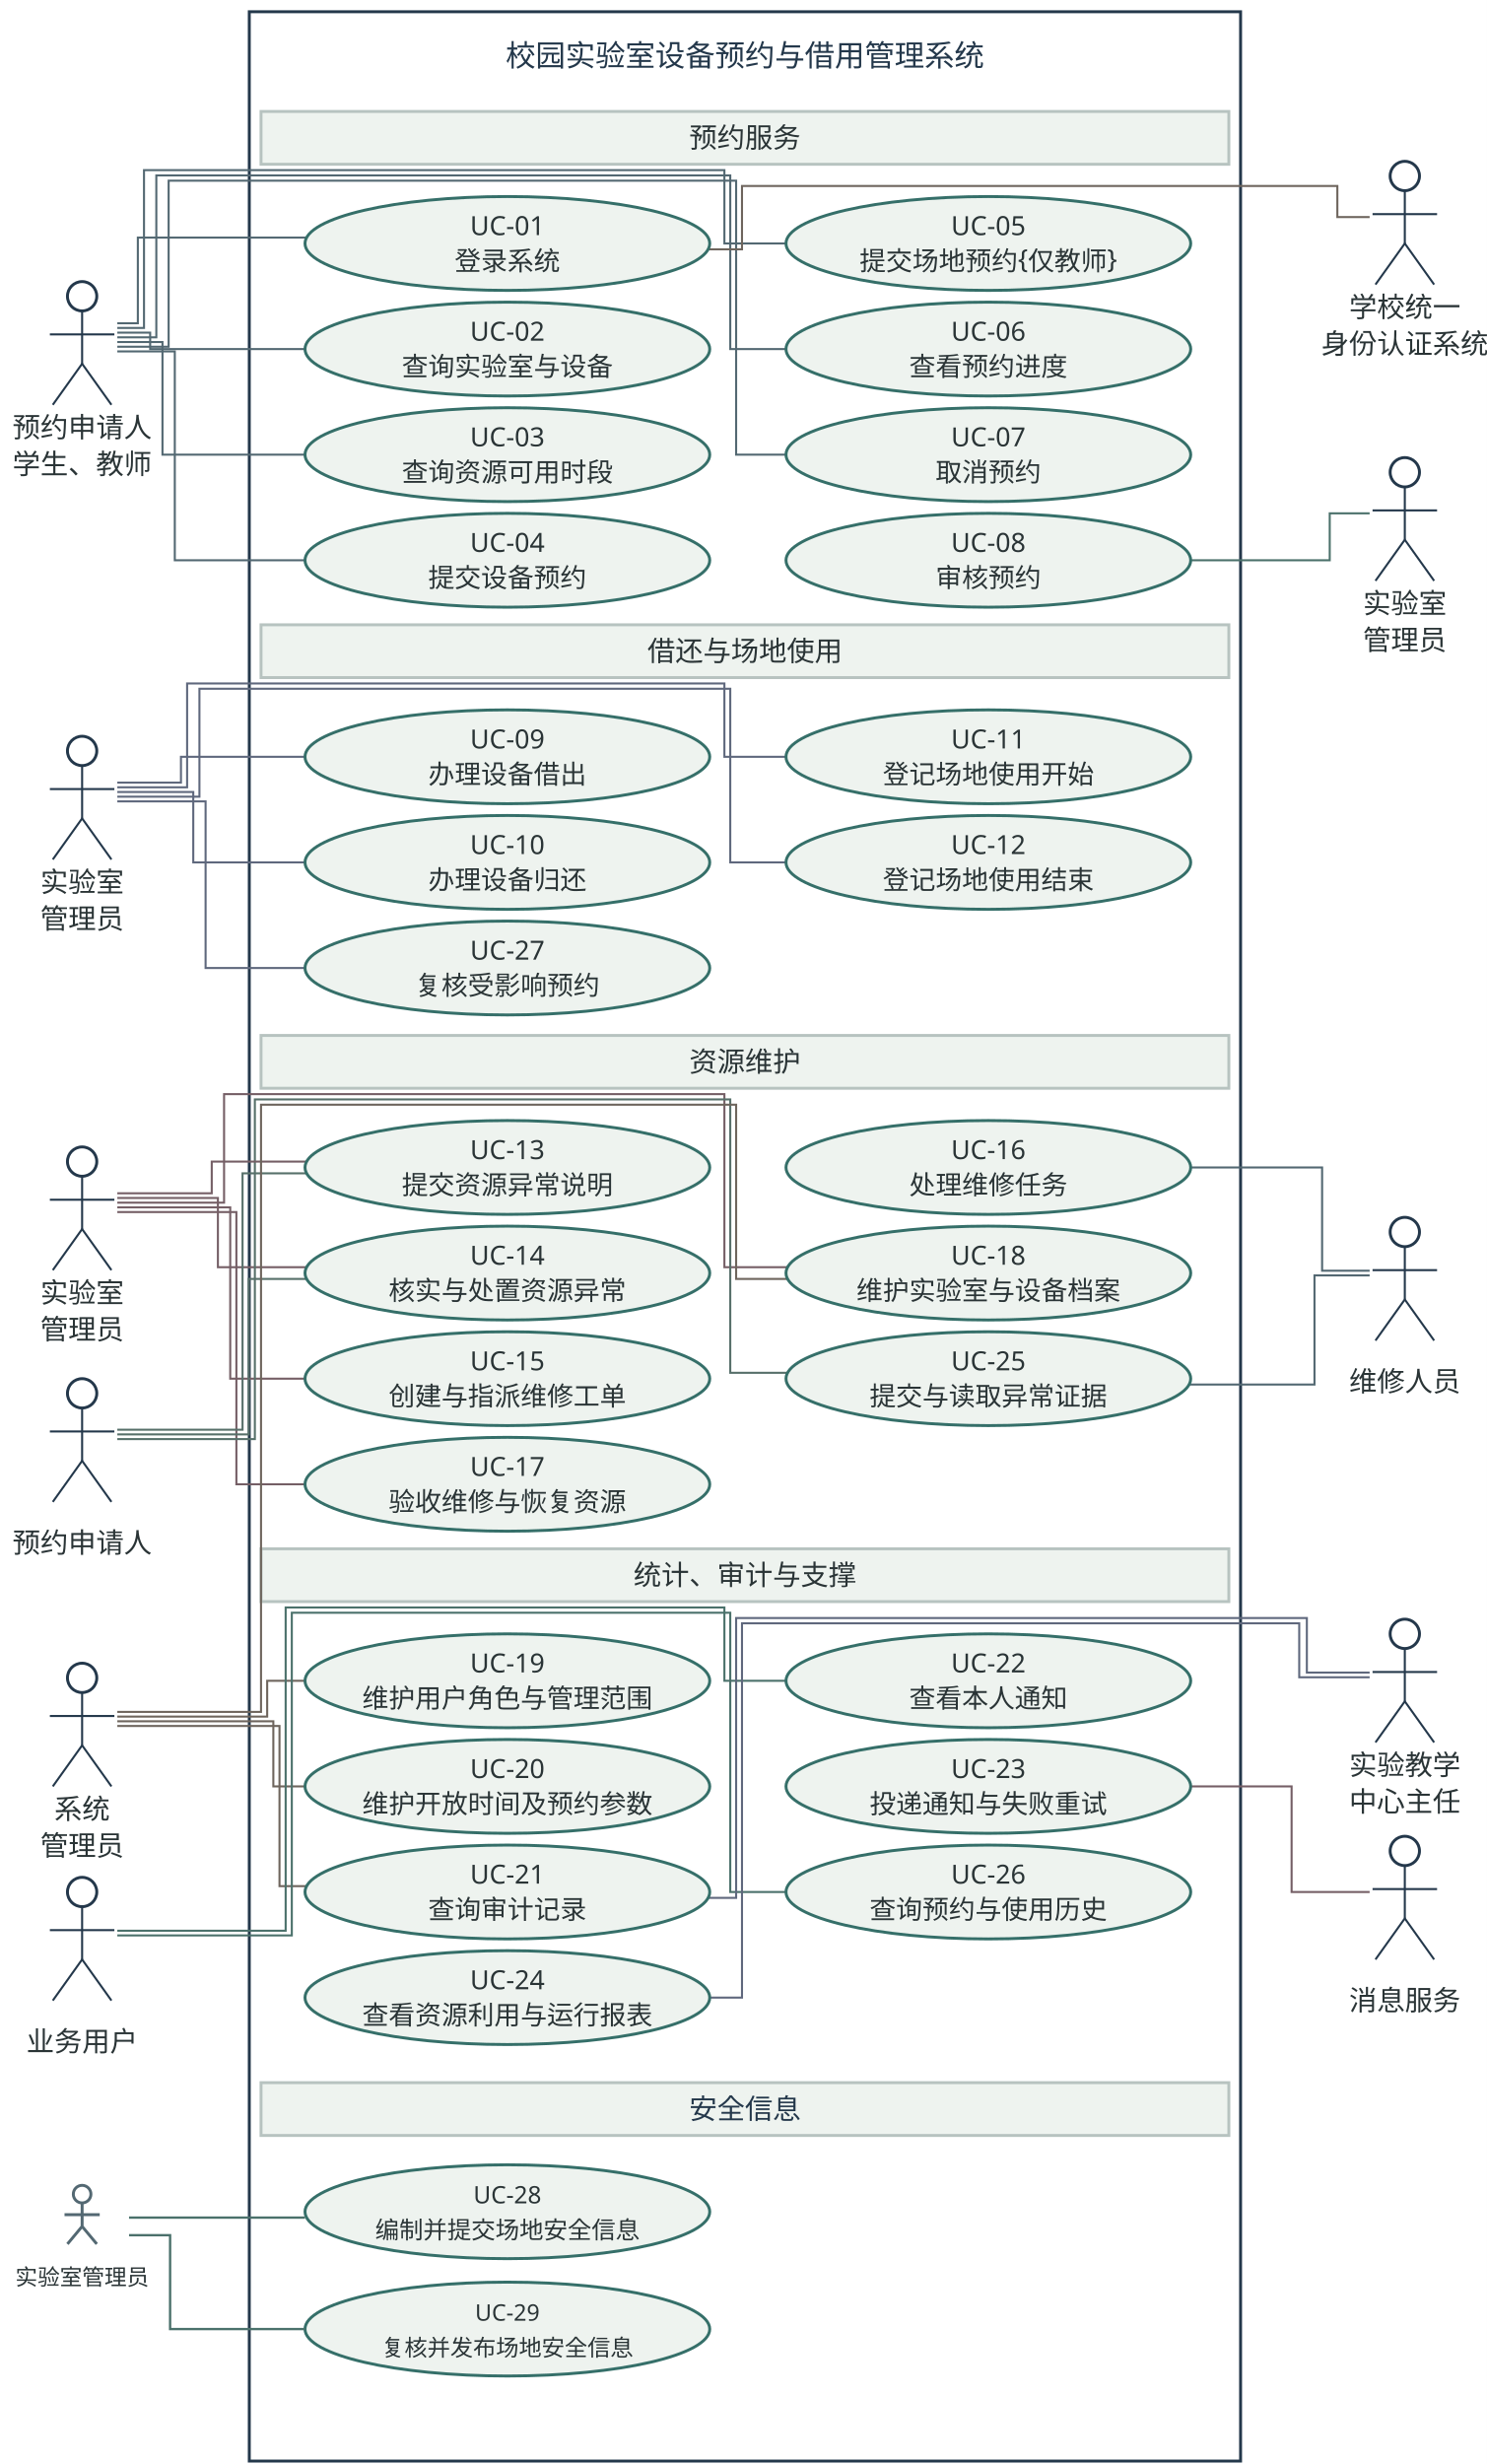
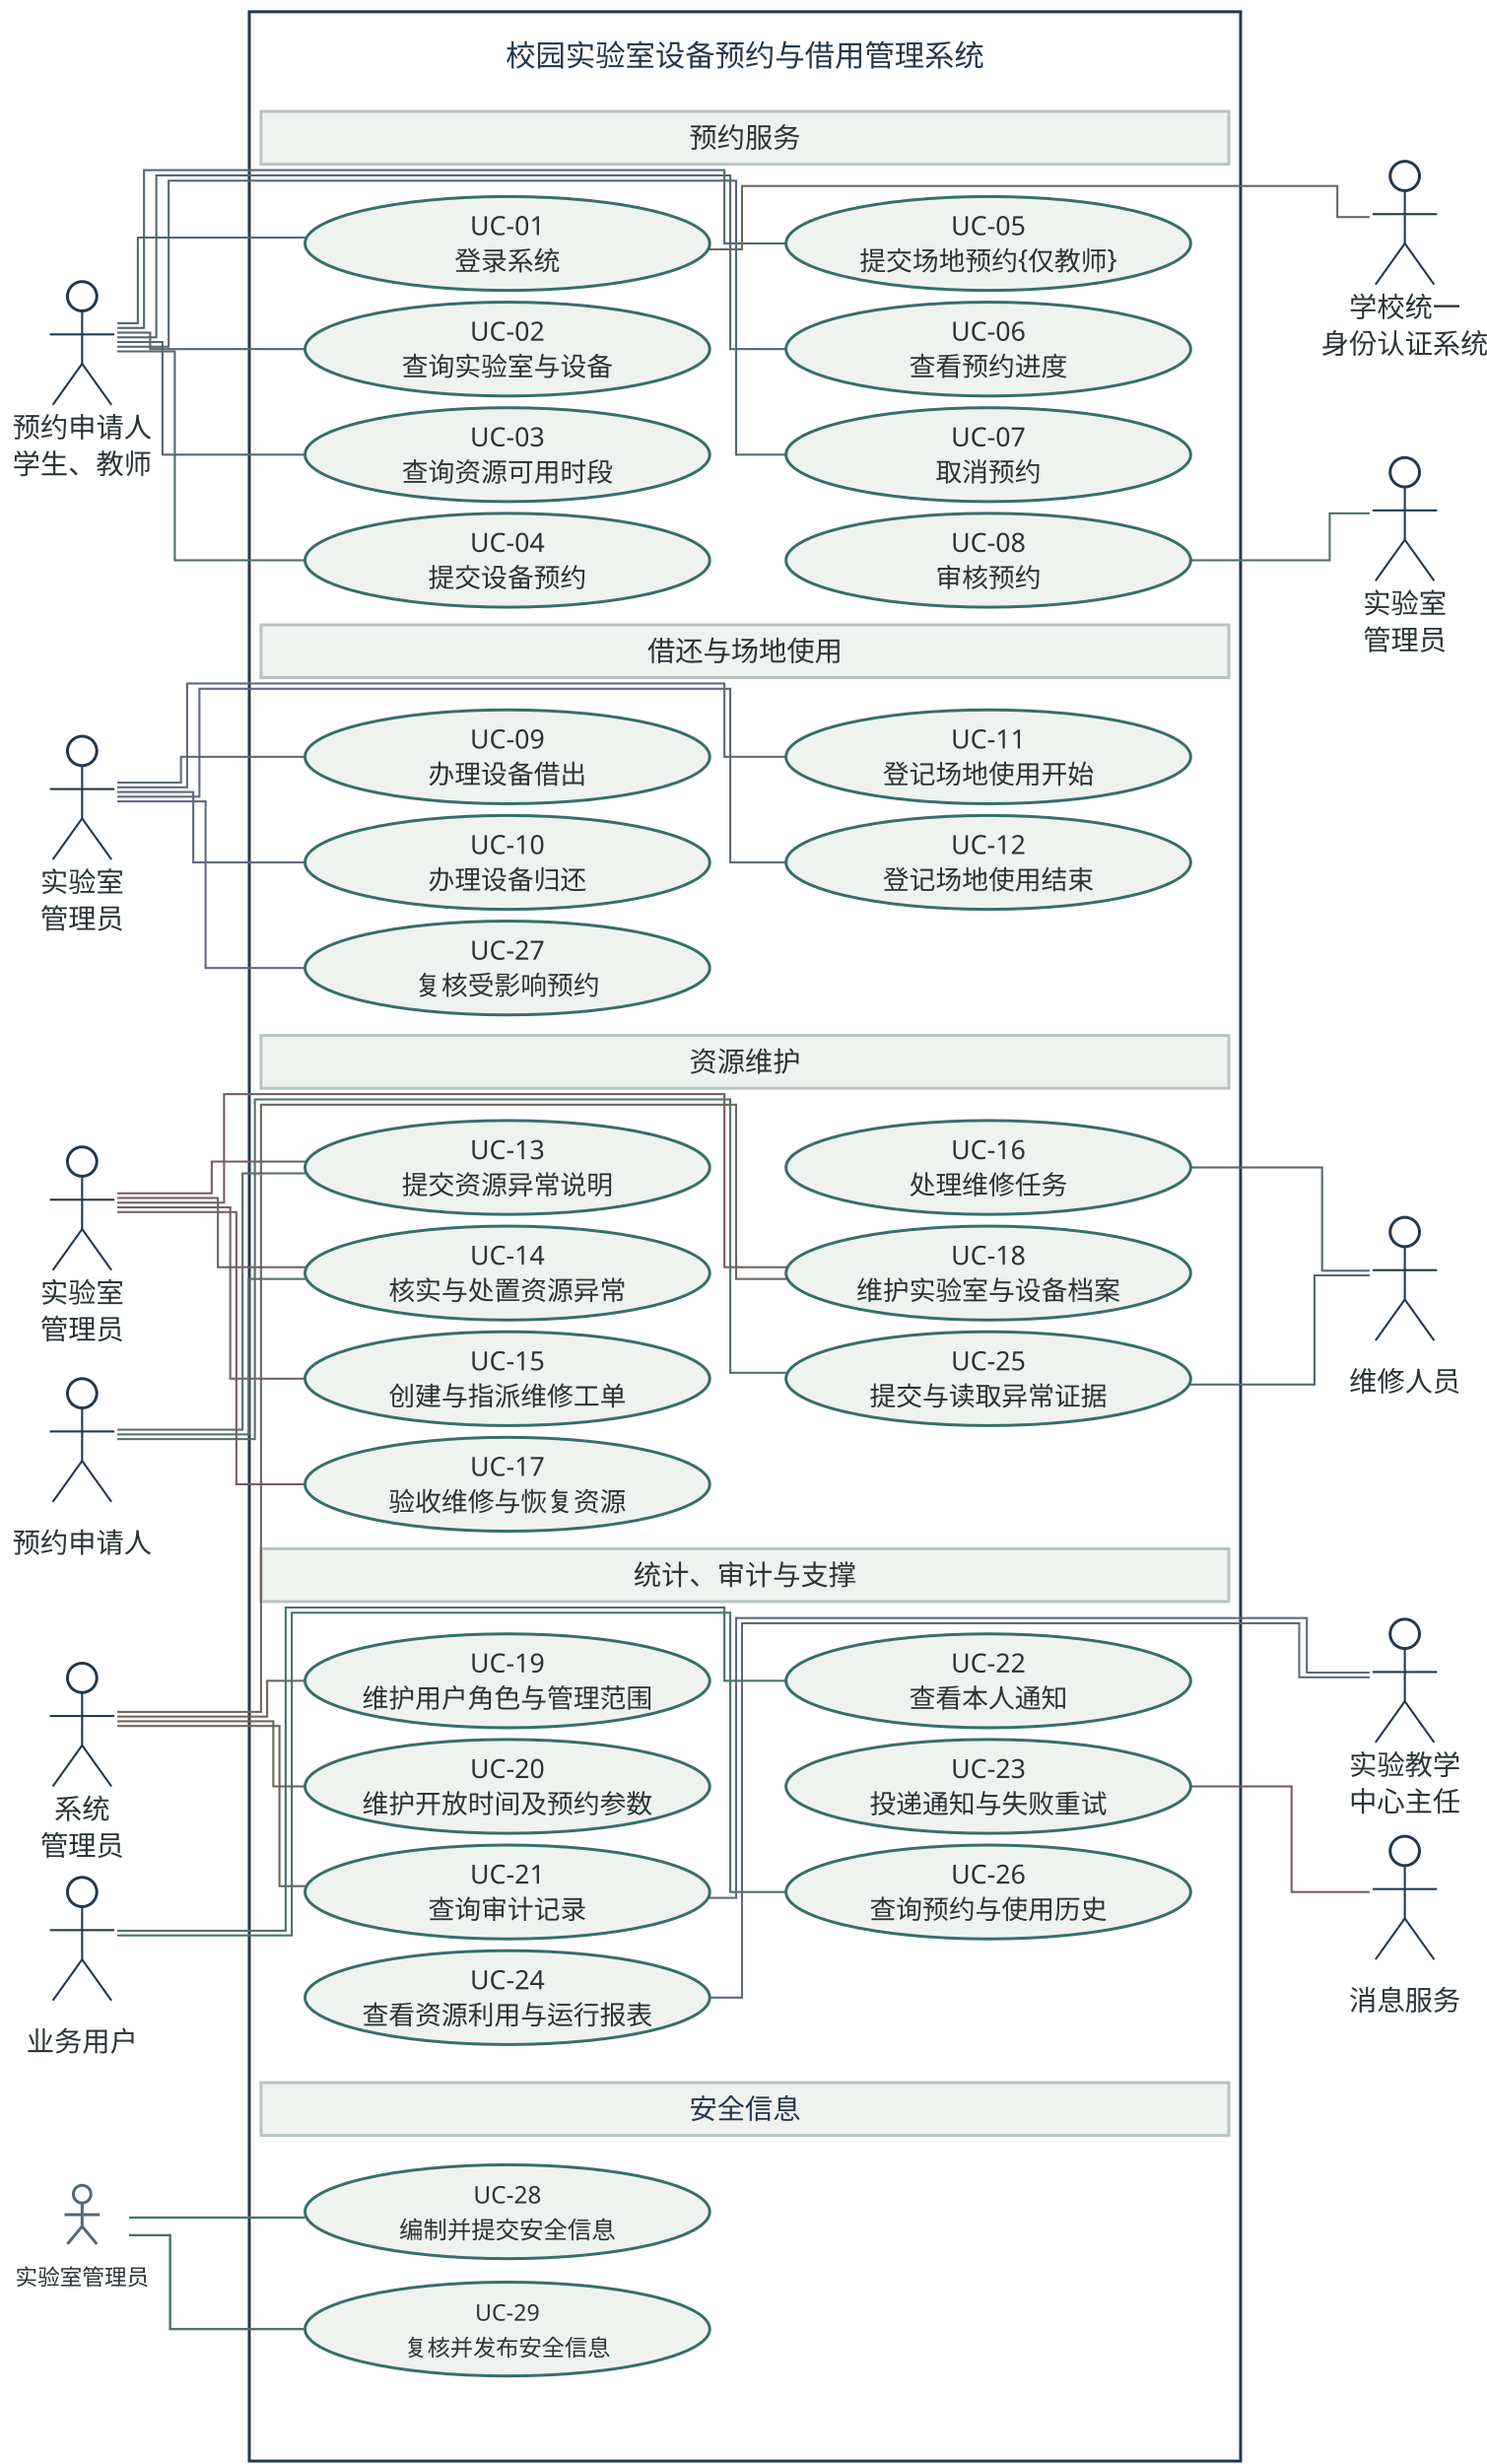
<svg xmlns="http://www.w3.org/2000/svg" width="507" height="840" viewBox="0 0 507 840">
  <rect width="100%" height="100%" fill="white" />
  <rect x="85" y="4" width="338" height="835" fill="none" stroke="#24384b" />
  <rect x="89" y="38" width="330" height="18" fill="#eef3ef" stroke="#b7c3c0" />
  <text x="254.0" y="50.325" text-anchor="middle" font-family="Microsoft YaHei,sans-serif" font-size="9.5" fill="#2a3436">预约服务</text>
  <rect x="89" y="213" width="330" height="18" fill="#eef3ef" stroke="#b7c3c0" />
  <text x="254.0" y="225.325" text-anchor="middle" font-family="Microsoft YaHei,sans-serif" font-size="9.5" fill="#2a3436">借还与场地使用</text>
  <rect x="89" y="353" width="330" height="18" fill="#eef3ef" stroke="#b7c3c0" />
  <text x="254.0" y="365.325" text-anchor="middle" font-family="Microsoft YaHei,sans-serif" font-size="9.5" fill="#2a3436">资源维护</text>
  <rect x="89" y="528" width="330" height="18" fill="#eef3ef" stroke="#b7c3c0" />
  <text x="254.0" y="540.325" text-anchor="middle" font-family="Microsoft YaHei,sans-serif" font-size="9.5" fill="#2a3436">统计、审计与支撑</text>
  <polyline points="40.0,110.2 47.0,110.2 47.0,81.0 104.541,81.0" fill="none" stroke="#536872" stroke-width="0.7" />
  <polyline points="40.0,113.4 51.2,113.4 51.2,119.0 104.0,119.0" fill="none" stroke="#536872" stroke-width="0.7" />
  <polyline points="40.0,116.6 55.4,116.6 55.4,155.0 104.0,155.0" fill="none" stroke="#536872" stroke-width="0.7" />
  <polyline points="40.0,119.8 59.6,119.8 59.6,191.0 104.0,191.0" fill="none" stroke="#536872" stroke-width="0.7" />
  <polyline points="40.0,111.8 49.1,111.8 49.1,58.0 247,58.0 247,83.0 268.0,83.0" fill="none" stroke="#536872" stroke-width="0.7" />
  <polyline points="40.0,115.0 53.3,115.0 53.3,59.8 249,59.8 249,119.0 268.0,119.0" fill="none" stroke="#536872" stroke-width="0.7" />
  <polyline points="40.0,118.2 57.5,118.2 57.5,61.6 251,61.6 251,155.0 268.0,155.0" fill="none" stroke="#536872" stroke-width="0.7" />
  <polyline points="467.0,74.0 456.0,74.0 456.0,63.4 253,63.4 253,85.0 241.459,85.0" fill="none" stroke="#6e655d" stroke-width="0.7" />
  <polyline points="467.0,175.0 453.4,175.0 453.4,191.0 406.0,191.0" fill="none" stroke="#4b716b" stroke-width="0.7" />
  <polyline points="40.0,266.8 61.7,266.8 61.7,258.0 104.0,258.0" fill="none" stroke="#5f687d" stroke-width="0.7" />
  <polyline points="40.0,270.0 65.9,270.0 65.9,294.0 104.0,294.0" fill="none" stroke="#5f687d" stroke-width="0.7" />
  <polyline points="40.0,268.4 63.8,268.4 63.8,233.0 247,233.0 247,258.0 268.0,258.0" fill="none" stroke="#5f687d" stroke-width="0.7" />
  <polyline points="40.0,271.6 68.0,271.6 68.0,234.8 249,234.8 249,294.0 268.0,294.0" fill="none" stroke="#5f687d" stroke-width="0.7" />
  <polyline points="40.0,408.4 74.3,408.4 74.3,432.0 104.541,432.0" fill="none" stroke="#755f66" stroke-width="0.7" />
  <polyline points="40.0,411.6 78.5,411.6 78.5,470.0 104.0,470.0" fill="none" stroke="#755f66" stroke-width="0.7" />
  <polyline points="40.0,413.2 80.6,413.2 80.6,506.0 104.0,506.0" fill="none" stroke="#755f66" stroke-width="0.7" />
  <polyline points="40.0,410.0 76.4,410.0 76.4,373.0 247,373.0 247,432.0 268.541,432.0" fill="none" stroke="#755f66" stroke-width="0.7" />
  <polyline points="40.0,487.4 82.7,487.4 82.7,400.0 104.541,400.0" fill="none" stroke="#57706a" stroke-width="0.7" />
  <polyline points="40.0,490.6 86.9,490.6 86.9,374.8 249,374.8 249,468.0 268.541,468.0" fill="none" stroke="#57706a" stroke-width="0.7" />
  <polyline points="467.0,433.2 450.8,433.2 450.8,398.0 406.0,398.0" fill="none" stroke="#536872" stroke-width="0.7" />
  <polyline points="467.0,434.8 448.2,434.8 448.2,472.0 405.459,472.0" fill="none" stroke="#536872" stroke-width="0.7" />
  <polyline points="40.0,585.2 91.1,585.2 91.1,573.0 104.0,573.0" fill="none" stroke="#6e655d" stroke-width="0.7" />
  <polyline points="40.0,586.8 93.2,586.8 93.2,609.0 104.0,609.0" fill="none" stroke="#6e655d" stroke-width="0.7" />
  <polyline points="40.0,588.4 95.3,588.4 95.3,643.0 104.541,643.0" fill="none" stroke="#6e655d" stroke-width="0.7" />
  <polyline points="40.0,658.2 97.4,658.2 97.4,548.0 247,548.0 247,573.0 268.0,573.0" fill="none" stroke="#4b716b" stroke-width="0.7" />
  <polyline points="40.0,659.8 99.5,659.8 99.5,549.8 249,549.8 249,645.0 268.0,645.0" fill="none" stroke="#4b716b" stroke-width="0.7" />
  <polyline points="467.0,570.2 445.6,570.2 445.6,551.6 251,551.6 251,647.0 241.459,647.0" fill="none" stroke="#5f687d" stroke-width="0.7" />
  <polyline points="467.0,571.8 443.0,571.8 443.0,553.4 253,553.4 253,681.0 242.0,681.0" fill="none" stroke="#5f687d" stroke-width="0.7" />
  <polyline points="467.0,645.0 440.4,645.0 440.4,609.0 406.0,609.0" fill="none" stroke="#755f66" stroke-width="0.7" />
  <polyline points="40.0,273.2 70.1,273.2 70.1,330.0 104.0,330.0" fill="none" stroke="#5f687d" stroke-width="0.7" />
  <polyline points="40.0,489.0 84.8,489.0 84.8,436.0 104.541,436.0" fill="none" stroke="#57706a" stroke-width="0.7" />
  <polyline points="40.0,406.8 72.2,406.8 72.2,396.0 104.541,396.0" fill="none" stroke="#755f66" stroke-width="0.7" />
  <polyline points="40.0,583.6 89.0,583.6 89.0,376.6 251,376.6 251,436.0 268.541,436.0" fill="none" stroke="#6e655d" stroke-width="0.7" />
  <text x="254" y="22.57" text-anchor="middle" font-family="Microsoft YaHei,sans-serif" font-size="10.2" fill="#24384b">校园实验室设备预约与借用管理系统</text>
  <ellipse cx="173.0" cy="83.0" rx="69.0" ry="16.0" fill="#eef3ef" stroke="#356f69" />
  <text x="173.0" y="80.15" text-anchor="middle" font-family="Microsoft YaHei,sans-serif" font-size="9.0" fill="#2a3436">UC-01</text>
  <text x="173.0" y="92.15" text-anchor="middle" font-family="Microsoft YaHei,sans-serif" font-size="9.0" fill="#2a3436">登录系统</text>
  <ellipse cx="173.0" cy="119.0" rx="69.0" ry="16.0" fill="#eef3ef" stroke="#356f69" />
  <text x="173.0" y="116.15" text-anchor="middle" font-family="Microsoft YaHei,sans-serif" font-size="9.0" fill="#2a3436">UC-02</text>
  <text x="173.0" y="128.15" text-anchor="middle" font-family="Microsoft YaHei,sans-serif" font-size="9.0" fill="#2a3436">查询实验室与设备</text>
  <ellipse cx="173.0" cy="155.0" rx="69.0" ry="16.0" fill="#eef3ef" stroke="#356f69" />
  <text x="173.0" y="152.15" text-anchor="middle" font-family="Microsoft YaHei,sans-serif" font-size="9.0" fill="#2a3436">UC-03</text>
  <text x="173.0" y="164.15" text-anchor="middle" font-family="Microsoft YaHei,sans-serif" font-size="9.0" fill="#2a3436">查询资源可用时段</text>
  <ellipse cx="173.0" cy="191.0" rx="69.0" ry="16.0" fill="#eef3ef" stroke="#356f69" />
  <text x="173.0" y="188.15" text-anchor="middle" font-family="Microsoft YaHei,sans-serif" font-size="9.0" fill="#2a3436">UC-04</text>
  <text x="173.0" y="200.15" text-anchor="middle" font-family="Microsoft YaHei,sans-serif" font-size="9.0" fill="#2a3436">提交设备预约</text>
  <ellipse cx="337.0" cy="83.0" rx="69.0" ry="16.0" fill="#eef3ef" stroke="#356f69" />
  <text x="337.0" y="80.15" text-anchor="middle" font-family="Microsoft YaHei,sans-serif" font-size="9.0" fill="#2a3436">UC-05</text>
  <text x="337.0" y="92.15" text-anchor="middle" font-family="Microsoft YaHei,sans-serif" font-size="9.0" fill="#2a3436">提交场地预约{仅教师}</text>
  <ellipse cx="337.0" cy="119.0" rx="69.0" ry="16.0" fill="#eef3ef" stroke="#356f69" />
  <text x="337.0" y="116.15" text-anchor="middle" font-family="Microsoft YaHei,sans-serif" font-size="9.0" fill="#2a3436">UC-06</text>
  <text x="337.0" y="128.15" text-anchor="middle" font-family="Microsoft YaHei,sans-serif" font-size="9.0" fill="#2a3436">查看预约进度</text>
  <ellipse cx="337.0" cy="155.0" rx="69.0" ry="16.0" fill="#eef3ef" stroke="#356f69" />
  <text x="337.0" y="152.15" text-anchor="middle" font-family="Microsoft YaHei,sans-serif" font-size="9.0" fill="#2a3436">UC-07</text>
  <text x="337.0" y="164.15" text-anchor="middle" font-family="Microsoft YaHei,sans-serif" font-size="9.0" fill="#2a3436">取消预约</text>
  <ellipse cx="337.0" cy="191.0" rx="69.0" ry="16.0" fill="#eef3ef" stroke="#356f69" />
  <text x="337.0" y="188.15" text-anchor="middle" font-family="Microsoft YaHei,sans-serif" font-size="9.0" fill="#2a3436">UC-08</text>
  <text x="337.0" y="200.15" text-anchor="middle" font-family="Microsoft YaHei,sans-serif" font-size="9.0" fill="#2a3436">审核预约</text>
  <ellipse cx="173.0" cy="258.0" rx="69.0" ry="16.0" fill="#eef3ef" stroke="#356f69" />
  <text x="173.0" y="255.15" text-anchor="middle" font-family="Microsoft YaHei,sans-serif" font-size="9.0" fill="#2a3436">UC-09</text>
  <text x="173.0" y="267.15" text-anchor="middle" font-family="Microsoft YaHei,sans-serif" font-size="9.0" fill="#2a3436">办理设备借出</text>
  <ellipse cx="173.0" cy="294.0" rx="69.0" ry="16.0" fill="#eef3ef" stroke="#356f69" />
  <text x="173.0" y="291.15" text-anchor="middle" font-family="Microsoft YaHei,sans-serif" font-size="9.0" fill="#2a3436">UC-10</text>
  <text x="173.0" y="303.15" text-anchor="middle" font-family="Microsoft YaHei,sans-serif" font-size="9.0" fill="#2a3436">办理设备归还</text>
  <ellipse cx="337.0" cy="258.0" rx="69.0" ry="16.0" fill="#eef3ef" stroke="#356f69" />
  <text x="337.0" y="255.15" text-anchor="middle" font-family="Microsoft YaHei,sans-serif" font-size="9.0" fill="#2a3436">UC-11</text>
  <text x="337.0" y="267.15" text-anchor="middle" font-family="Microsoft YaHei,sans-serif" font-size="9.0" fill="#2a3436">登记场地使用开始</text>
  <ellipse cx="337.0" cy="294.0" rx="69.0" ry="16.0" fill="#eef3ef" stroke="#356f69" />
  <text x="337.0" y="291.15" text-anchor="middle" font-family="Microsoft YaHei,sans-serif" font-size="9.0" fill="#2a3436">UC-12</text>
  <text x="337.0" y="303.15" text-anchor="middle" font-family="Microsoft YaHei,sans-serif" font-size="9.0" fill="#2a3436">登记场地使用结束</text>
  <ellipse cx="173.0" cy="398.0" rx="69.0" ry="16.0" fill="#eef3ef" stroke="#356f69" />
  <text x="173.0" y="395.15" text-anchor="middle" font-family="Microsoft YaHei,sans-serif" font-size="9.0" fill="#2a3436">UC-13</text>
  <text x="173.0" y="407.15" text-anchor="middle" font-family="Microsoft YaHei,sans-serif" font-size="9.0" fill="#2a3436">提交资源异常说明</text>
  <ellipse cx="173.0" cy="434.0" rx="69.0" ry="16.0" fill="#eef3ef" stroke="#356f69" />
  <text x="173.0" y="431.15" text-anchor="middle" font-family="Microsoft YaHei,sans-serif" font-size="9.0" fill="#2a3436">UC-14</text>
  <text x="173.0" y="443.15" text-anchor="middle" font-family="Microsoft YaHei,sans-serif" font-size="9.0" fill="#2a3436">核实与处置资源异常</text>
  <ellipse cx="173.0" cy="470.0" rx="69.0" ry="16.0" fill="#eef3ef" stroke="#356f69" />
  <text x="173.0" y="467.15" text-anchor="middle" font-family="Microsoft YaHei,sans-serif" font-size="9.0" fill="#2a3436">UC-15</text>
  <text x="173.0" y="479.15" text-anchor="middle" font-family="Microsoft YaHei,sans-serif" font-size="9.0" fill="#2a3436">创建与指派维修工单</text>
  <ellipse cx="173.0" cy="506.0" rx="69.0" ry="16.0" fill="#eef3ef" stroke="#356f69" />
  <text x="173.0" y="503.15" text-anchor="middle" font-family="Microsoft YaHei,sans-serif" font-size="9.0" fill="#2a3436">UC-17</text>
  <text x="173.0" y="515.15" text-anchor="middle" font-family="Microsoft YaHei,sans-serif" font-size="9.0" fill="#2a3436">验收维修与恢复资源</text>
  <ellipse cx="337.0" cy="398.0" rx="69.0" ry="16.0" fill="#eef3ef" stroke="#356f69" />
  <text x="337.0" y="395.15" text-anchor="middle" font-family="Microsoft YaHei,sans-serif" font-size="9.0" fill="#2a3436">UC-16</text>
  <text x="337.0" y="407.15" text-anchor="middle" font-family="Microsoft YaHei,sans-serif" font-size="9.0" fill="#2a3436">处理维修任务</text>
  <ellipse cx="337.0" cy="434.0" rx="69.0" ry="16.0" fill="#eef3ef" stroke="#356f69" />
  <text x="337.0" y="431.15" text-anchor="middle" font-family="Microsoft YaHei,sans-serif" font-size="9.0" fill="#2a3436">UC-18</text>
  <text x="337.0" y="443.15" text-anchor="middle" font-family="Microsoft YaHei,sans-serif" font-size="9.0" fill="#2a3436">维护实验室与设备档案</text>
  <ellipse cx="337.0" cy="470.0" rx="69.0" ry="16.0" fill="#eef3ef" stroke="#356f69" />
  <text x="337.0" y="467.15" text-anchor="middle" font-family="Microsoft YaHei,sans-serif" font-size="9.0" fill="#2a3436">UC-25</text>
  <text x="337.0" y="479.15" text-anchor="middle" font-family="Microsoft YaHei,sans-serif" font-size="9.0" fill="#2a3436">提交与读取异常证据</text>
  <ellipse cx="173.0" cy="573.0" rx="69.0" ry="16.0" fill="#eef3ef" stroke="#356f69" />
  <text x="173.0" y="570.15" text-anchor="middle" font-family="Microsoft YaHei,sans-serif" font-size="9.0" fill="#2a3436">UC-19</text>
  <text x="173.0" y="582.15" text-anchor="middle" font-family="Microsoft YaHei,sans-serif" font-size="9.0" fill="#2a3436">维护用户角色与管理范围</text>
  <ellipse cx="173.0" cy="609.0" rx="69.0" ry="16.0" fill="#eef3ef" stroke="#356f69" />
  <text x="173.0" y="606.15" text-anchor="middle" font-family="Microsoft YaHei,sans-serif" font-size="9.0" fill="#2a3436">UC-20</text>
  <text x="173.0" y="618.15" text-anchor="middle" font-family="Microsoft YaHei,sans-serif" font-size="9.0" fill="#2a3436">维护开放时间及预约参数</text>
  <ellipse cx="173.0" cy="645.0" rx="69.0" ry="16.0" fill="#eef3ef" stroke="#356f69" />
  <text x="173.0" y="642.15" text-anchor="middle" font-family="Microsoft YaHei,sans-serif" font-size="9.0" fill="#2a3436">UC-21</text>
  <text x="173.0" y="654.15" text-anchor="middle" font-family="Microsoft YaHei,sans-serif" font-size="9.0" fill="#2a3436">查询审计记录</text>
  <ellipse cx="173.0" cy="681.0" rx="69.0" ry="16.0" fill="#eef3ef" stroke="#356f69" />
  <text x="173.0" y="678.15" text-anchor="middle" font-family="Microsoft YaHei,sans-serif" font-size="9.0" fill="#2a3436">UC-24</text>
  <text x="173.0" y="690.15" text-anchor="middle" font-family="Microsoft YaHei,sans-serif" font-size="9.0" fill="#2a3436">查看资源利用与运行报表</text>
  <ellipse cx="337.0" cy="573.0" rx="69.0" ry="16.0" fill="#eef3ef" stroke="#356f69" />
  <text x="337.0" y="570.15" text-anchor="middle" font-family="Microsoft YaHei,sans-serif" font-size="9.0" fill="#2a3436">UC-22</text>
  <text x="337.0" y="582.15" text-anchor="middle" font-family="Microsoft YaHei,sans-serif" font-size="9.0" fill="#2a3436">查看本人通知</text>
  <ellipse cx="337.0" cy="609.0" rx="69.0" ry="16.0" fill="#eef3ef" stroke="#356f69" />
  <text x="337.0" y="606.15" text-anchor="middle" font-family="Microsoft YaHei,sans-serif" font-size="9.0" fill="#2a3436">UC-23</text>
  <text x="337.0" y="618.15" text-anchor="middle" font-family="Microsoft YaHei,sans-serif" font-size="9.0" fill="#2a3436">投递通知与失败重试</text>
  <ellipse cx="337.0" cy="645.0" rx="69.0" ry="16.0" fill="#eef3ef" stroke="#356f69" />
  <text x="337.0" y="642.15" text-anchor="middle" font-family="Microsoft YaHei,sans-serif" font-size="9.0" fill="#2a3436">UC-26</text>
  <text x="337.0" y="654.15" text-anchor="middle" font-family="Microsoft YaHei,sans-serif" font-size="9.0" fill="#2a3436">查询预约与使用历史</text>
  <circle cx="28.0" cy="101" r="5" fill="none" stroke="#24384b" />
  <polyline points="28.0,106 28.0,124" fill="none" stroke="#24384b" stroke-width="0.7" />
  <polyline points="17.0,114 39.0,114" fill="none" stroke="#24384b" stroke-width="0.7" />
  <polyline points="18.0,138 28.0,124 38.0,138" fill="none" stroke="#24384b" stroke-width="0.7" />
  <text x="28.0" y="149.075" text-anchor="middle" font-family="Microsoft YaHei,sans-serif" font-size="9.5" fill="#2a3436">预约申请人</text>
  <text x="28.0" y="161.575" text-anchor="middle" font-family="Microsoft YaHei,sans-serif" font-size="9.5" fill="#2a3436">学生、教师</text>
  <circle cx="479.0" cy="60" r="5" fill="none" stroke="#24384b" />
  <polyline points="479.0,65 479.0,83" fill="none" stroke="#24384b" stroke-width="0.7" />
  <polyline points="468.0,73 490.0,73" fill="none" stroke="#24384b" stroke-width="0.7" />
  <polyline points="469.0,97 479.0,83 489.0,97" fill="none" stroke="#24384b" stroke-width="0.7" />
  <text x="479.0" y="108.075" text-anchor="middle" font-family="Microsoft YaHei,sans-serif" font-size="9.5" fill="#2a3436">学校统一</text>
  <text x="479.0" y="120.575" text-anchor="middle" font-family="Microsoft YaHei,sans-serif" font-size="9.5" fill="#2a3436">身份认证系统</text>
  <circle cx="479.0" cy="161" r="5" fill="none" stroke="#24384b" />
  <polyline points="479.0,166 479.0,184" fill="none" stroke="#24384b" stroke-width="0.7" />
  <polyline points="468.0,174 490.0,174" fill="none" stroke="#24384b" stroke-width="0.7" />
  <polyline points="469.0,198 479.0,184 489.0,198" fill="none" stroke="#24384b" stroke-width="0.7" />
  <text x="479.0" y="209.075" text-anchor="middle" font-family="Microsoft YaHei,sans-serif" font-size="9.5" fill="#2a3436">实验室</text>
  <text x="479.0" y="221.575" text-anchor="middle" font-family="Microsoft YaHei,sans-serif" font-size="9.5" fill="#2a3436">管理员</text>
  <circle cx="28.0" cy="256" r="5" fill="none" stroke="#24384b" />
  <polyline points="28.0,261 28.0,279" fill="none" stroke="#24384b" stroke-width="0.7" />
  <polyline points="17.0,269 39.0,269" fill="none" stroke="#24384b" stroke-width="0.7" />
  <polyline points="18.0,293 28.0,279 38.0,293" fill="none" stroke="#24384b" stroke-width="0.7" />
  <text x="28.0" y="304.075" text-anchor="middle" font-family="Microsoft YaHei,sans-serif" font-size="9.5" fill="#2a3436">实验室</text>
  <text x="28.0" y="316.575" text-anchor="middle" font-family="Microsoft YaHei,sans-serif" font-size="9.5" fill="#2a3436">管理员</text>
  <circle cx="28.0" cy="396" r="5" fill="none" stroke="#24384b" />
  <polyline points="28.0,401 28.0,419" fill="none" stroke="#24384b" stroke-width="0.7" />
  <polyline points="17.0,409 39.0,409" fill="none" stroke="#24384b" stroke-width="0.7" />
  <polyline points="18.0,433 28.0,419 38.0,433" fill="none" stroke="#24384b" stroke-width="0.7" />
  <text x="28.0" y="444.075" text-anchor="middle" font-family="Microsoft YaHei,sans-serif" font-size="9.5" fill="#2a3436">实验室</text>
  <text x="28.0" y="456.575" text-anchor="middle" font-family="Microsoft YaHei,sans-serif" font-size="9.5" fill="#2a3436">管理员</text>
  <circle cx="28.0" cy="475" r="5" fill="none" stroke="#24384b" />
  <polyline points="28.0,480 28.0,498" fill="none" stroke="#24384b" stroke-width="0.7" />
  <polyline points="17.0,488 39.0,488" fill="none" stroke="#24384b" stroke-width="0.7" />
  <polyline points="18.0,512 28.0,498 38.0,512" fill="none" stroke="#24384b" stroke-width="0.7" />
  <text x="28.0" y="529.325" text-anchor="middle" font-family="Microsoft YaHei,sans-serif" font-size="9.5" fill="#2a3436">预约申请人</text>
  <circle cx="479.0" cy="420" r="5" fill="none" stroke="#24384b" />
  <polyline points="479.0,425 479.0,443" fill="none" stroke="#24384b" stroke-width="0.7" />
  <polyline points="468.0,433 490.0,433" fill="none" stroke="#24384b" stroke-width="0.7" />
  <polyline points="469.0,457 479.0,443 489.0,457" fill="none" stroke="#24384b" stroke-width="0.7" />
  <text x="479.0" y="474.325" text-anchor="middle" font-family="Microsoft YaHei,sans-serif" font-size="9.5" fill="#2a3436">维修人员</text>
  <circle cx="28.0" cy="572" r="5" fill="none" stroke="#24384b" />
  <polyline points="28.0,577 28.0,595" fill="none" stroke="#24384b" stroke-width="0.7" />
  <polyline points="17.0,585 39.0,585" fill="none" stroke="#24384b" stroke-width="0.7" />
  <polyline points="18.0,609 28.0,595 38.0,609" fill="none" stroke="#24384b" stroke-width="0.7" />
  <text x="28.0" y="620.075" text-anchor="middle" font-family="Microsoft YaHei,sans-serif" font-size="9.5" fill="#2a3436">系统</text>
  <text x="28.0" y="632.575" text-anchor="middle" font-family="Microsoft YaHei,sans-serif" font-size="9.5" fill="#2a3436">管理员</text>
  <circle cx="28.0" cy="645" r="5" fill="none" stroke="#24384b" />
  <polyline points="28.0,650 28.0,668" fill="none" stroke="#24384b" stroke-width="0.7" />
  <polyline points="17.0,658 39.0,658" fill="none" stroke="#24384b" stroke-width="0.7" />
  <polyline points="18.0,682 28.0,668 38.0,682" fill="none" stroke="#24384b" stroke-width="0.7" />
  <text x="28.0" y="699.325" text-anchor="middle" font-family="Microsoft YaHei,sans-serif" font-size="9.5" fill="#2a3436">业务用户</text>
  <circle cx="479.0" cy="557" r="5" fill="none" stroke="#24384b" />
  <polyline points="479.0,562 479.0,580" fill="none" stroke="#24384b" stroke-width="0.7" />
  <polyline points="468.0,570 490.0,570" fill="none" stroke="#24384b" stroke-width="0.7" />
  <polyline points="469.0,594 479.0,580 489.0,594" fill="none" stroke="#24384b" stroke-width="0.7" />
  <text x="479.0" y="605.075" text-anchor="middle" font-family="Microsoft YaHei,sans-serif" font-size="9.5" fill="#2a3436">实验教学</text>
  <text x="479.0" y="617.575" text-anchor="middle" font-family="Microsoft YaHei,sans-serif" font-size="9.5" fill="#2a3436">中心主任</text>
  <circle cx="479.0" cy="631" r="5" fill="none" stroke="#24384b" />
  <polyline points="479.0,636 479.0,654" fill="none" stroke="#24384b" stroke-width="0.7" />
  <polyline points="468.0,644 490.0,644" fill="none" stroke="#24384b" stroke-width="0.7" />
  <polyline points="469.0,668 479.0,654 489.0,668" fill="none" stroke="#24384b" stroke-width="0.7" />
  <text x="479.0" y="685.325" text-anchor="middle" font-family="Microsoft YaHei,sans-serif" font-size="9.5" fill="#2a3436">消息服务</text>
  <ellipse cx="173.0" cy="330.0" rx="69.0" ry="16.0" fill="#eef3ef" stroke="#356f69" />
  <text x="173.0" y="327.15" text-anchor="middle" font-family="Microsoft YaHei,sans-serif" font-size="9" fill="#2a3436">UC-27</text>
  <text x="173.0" y="339.15" text-anchor="middle" font-family="Microsoft YaHei,sans-serif" font-size="9" fill="#2a3436">复核受影响预约</text>
  <rect x="89" y="710" width="330" height="18" fill="#eef3ef" stroke="#b7c3c0" />
  <text x="254" y="722.325" text-anchor="middle" font-family="Microsoft YaHei,sans-serif" font-size="9.5" fill="#24384b">安全信息</text>
  <ellipse cx="173" cy="754" rx="69" ry="16" fill="#eef3ef" stroke="#356f69" />
  <text x="173" y="751.15" text-anchor="middle" font-family="Microsoft YaHei,sans-serif" font-size="8.2" fill="#2a3436">UC-28</text>
-   <text x="173" y="763.15" text-anchor="middle" font-family="Microsoft YaHei,sans-serif" font-size="8.2" fill="#2a3436">编制并提交场地安全信息</text>
+   <text x="173" y="763.15" text-anchor="middle" font-family="Microsoft YaHei,sans-serif" font-size="8.2" fill="#2a3436">编制并提交安全信息</text>
  <ellipse cx="173" cy="794" rx="69" ry="16" fill="#eef3ef" stroke="#356f69" />
  <text x="173" y="791.15" text-anchor="middle" font-family="Microsoft YaHei,sans-serif" font-size="7.8" fill="#2a3436">UC-29</text>
-   <text x="173" y="803.15" text-anchor="middle" font-family="Microsoft YaHei,sans-serif" font-size="7.8" fill="#2a3436">复核并发布场地安全信息</text>
+   <text x="173" y="803.15" text-anchor="middle" font-family="Microsoft YaHei,sans-serif" font-size="7.8" fill="#2a3436">复核并发布安全信息</text>
  <g stroke="#536872" stroke-width="1" fill="none">
    <circle cx="28" cy="748" r="3" />
    <path d="M28 751v8m-6-4h12m-6 4-5 6m5-6 5 6" />
  </g>
  <text x="28" y="779" text-anchor="middle" font-family="Microsoft YaHei,sans-serif" font-size="7.6" fill="#2a3436">实验室管理员</text>
  <path d="M44 756H104M44 762H58V794H104" fill="none" stroke="#4b716b" stroke-width="0.8" />
</svg>
